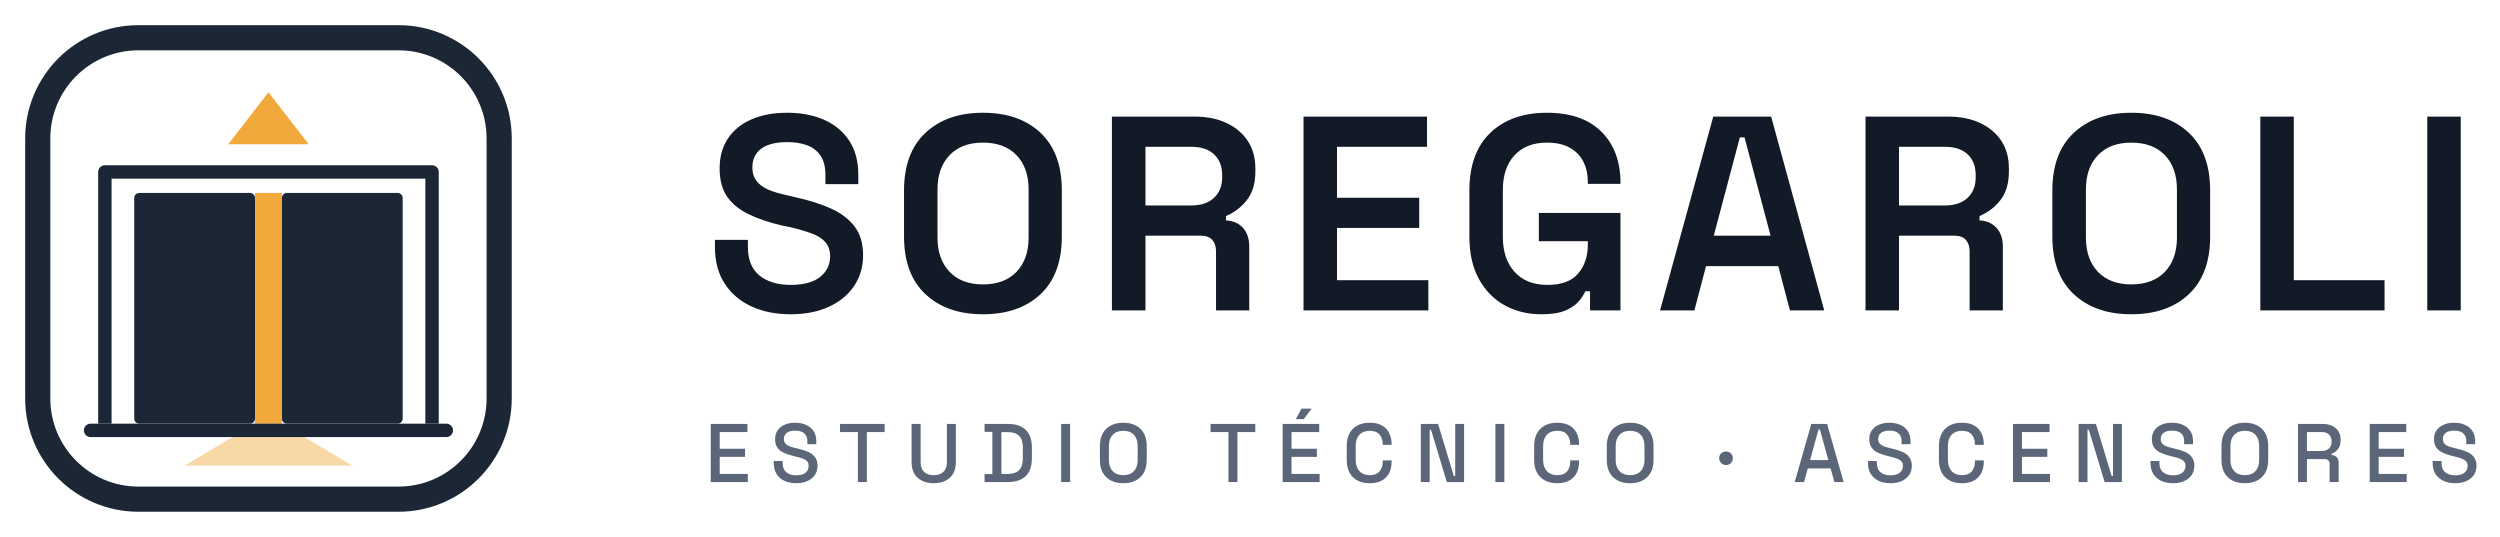
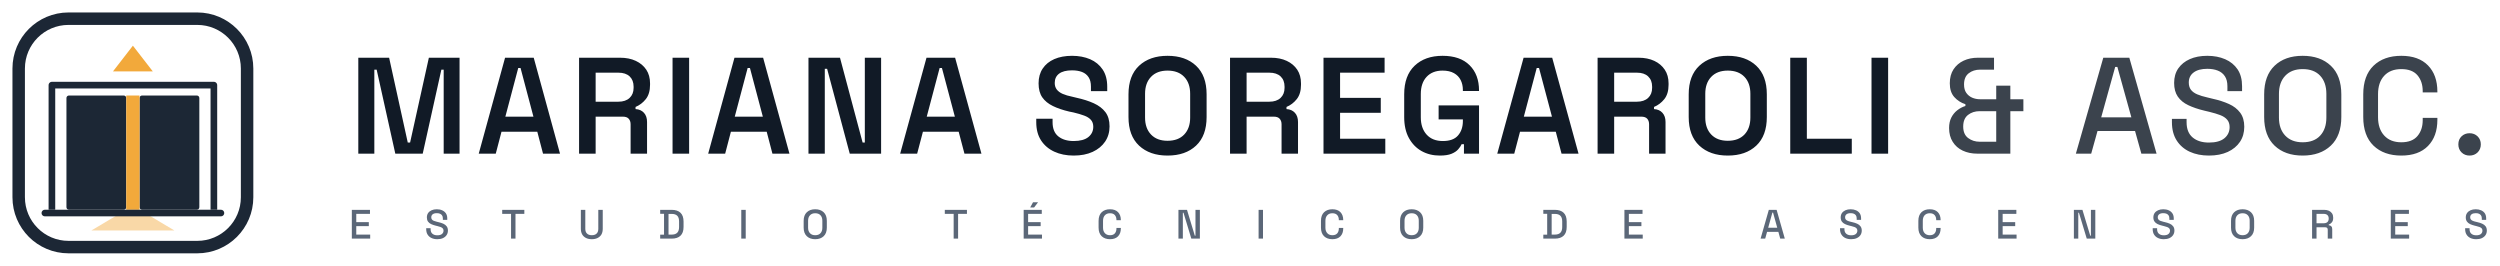
- <svg xmlns="http://www.w3.org/2000/svg" viewBox="0 0 298 64" width="894" height="192" role="img" aria-label="Estudio Técnico Soregaroli">
+ <svg xmlns="http://www.w3.org/2000/svg" viewBox="0 0 602 64" role="img" aria-label="Mariana Soregaroli &amp; Asoc.">
  <g>
    <rect x="4.5" y="4.5" width="55" height="55" rx="12" fill="none" stroke="#1C2735" stroke-width="3" />
    <path d="M32 11 L36.8 17.2 H27.2 Z" fill="#F2A93B" />
    <path d="M12.5 50.5 V20.5 H51.5 V50.5" fill="none" stroke="#1C2735" stroke-width="1.6" stroke-linejoin="round" />
    <rect x="16" y="23" width="14.4" height="27.5" rx="0.6" fill="#1C2735" />
    <rect x="33.6" y="23" width="14.4" height="27.5" rx="0.6" fill="#1C2735" />
    <rect x="30.4" y="23" width="3.2" height="27.5" fill="#F2A93B" />
    <path d="M30.4 50.5 H33.6 L42 55.5 H22 Z" fill="#F2A93B" opacity="0.45" />
    <rect x="10" y="50.5" width="44" height="1.6" rx="0.8" fill="#1C2735" />
  </g>
-   <path d="M94.23 37.46L94.23 37.46Q91.59 37.46 89.56 36.52Q87.53 35.58 86.38 33.8Q85.22 32.02 85.22 29.44L85.22 29.44L85.22 28.59L89.15 28.59L89.15 29.44Q89.15 31.72 90.53 32.84Q91.92 33.96 94.23 33.96L94.23 33.96Q96.57 33.96 97.76 33.01Q98.95 32.05 98.95 30.53L98.95 30.53Q98.95 29.51 98.39 28.87Q97.83 28.22 96.75 27.83Q95.68 27.43 94.16 27.07L94.16 27.07L93.17 26.87Q90.9 26.34 89.23 25.53Q87.56 24.72 86.67 23.44Q85.78 22.15 85.78 20.07L85.78 20.07Q85.78 17.99 86.77 16.51Q87.76 15.02 89.58 14.23Q91.39 13.44 93.83 13.44L93.83 13.44Q96.28 13.44 98.19 14.26Q100.1 15.09 101.21 16.74Q102.31 18.39 102.31 20.86L102.31 20.86L102.31 21.95L98.39 21.95L98.39 20.86Q98.39 19.44 97.83 18.59Q97.27 17.73 96.24 17.33Q95.22 16.94 93.83 16.94L93.83 16.94Q91.79 16.94 90.73 17.73Q89.68 18.52 89.68 19.97L89.68 19.97Q89.68 20.9 90.15 21.54Q90.63 22.18 91.57 22.6Q92.51 23.01 93.93 23.3L93.93 23.3L94.92 23.54Q97.3 24.06 99.08 24.87Q100.86 25.68 101.87 27Q102.88 28.32 102.88 30.43L102.88 30.43Q102.88 32.51 101.8 34.1Q100.73 35.68 98.8 36.57Q96.87 37.46 94.23 37.46M117.16 37.46L117.16 37.46Q112.88 37.46 110.32 35.07Q107.76 32.68 107.76 28.19L107.76 28.19L107.76 22.71Q107.76 18.22 110.32 15.83Q112.88 13.44 117.16 13.44L117.16 13.44Q121.49 13.44 124.03 15.83Q126.57 18.22 126.57 22.71L126.57 22.71L126.57 28.19Q126.57 32.68 124.03 35.07Q121.49 37.46 117.16 37.46M117.16 33.9L117.16 33.9Q119.74 33.9 121.17 32.4Q122.61 30.89 122.61 28.32L122.61 28.32L122.61 22.58Q122.61 20 121.17 18.5Q119.74 17 117.16 17L117.16 17Q114.62 17 113.19 18.5Q111.75 20 111.75 22.58L111.75 22.58L111.75 28.32Q111.75 30.89 113.19 32.4Q114.62 33.9 117.16 33.9M136.54 37L132.54 37L132.54 13.9L142.41 13.9Q144.59 13.9 146.2 14.66Q147.82 15.42 148.73 16.79Q149.64 18.16 149.64 20.07L149.64 20.07L149.64 20.43Q149.64 22.58 148.61 23.87Q147.59 25.15 146.14 25.75L146.14 25.75L146.14 26.27Q147.43 26.34 148.17 27.17Q148.91 27.99 148.91 29.38L148.91 29.38L148.91 37L144.95 37L144.95 29.94Q144.95 29.11 144.51 28.6Q144.06 28.09 143.07 28.09L143.07 28.09L136.54 28.09L136.54 37M136.54 17.5L136.54 24.49L142.01 24.49Q143.73 24.49 144.7 23.59Q145.68 22.68 145.68 21.16L145.68 21.16L145.68 20.86Q145.68 19.31 144.72 18.4Q143.76 17.5 142.01 17.5L142.01 17.5L136.54 17.5M170.26 37L155.38 37L155.38 13.9L170.1 13.9L170.1 17.5L159.37 17.5L159.37 23.57L169.17 23.57L169.17 27.17L159.37 27.17L159.37 33.4L170.26 33.4L170.26 37M183.73 37.46L183.73 37.46Q181.28 37.46 179.35 36.39Q177.42 35.32 176.28 33.25Q175.15 31.19 175.15 28.19L175.15 28.19L175.15 22.71Q175.15 18.22 177.65 15.83Q180.16 13.44 184.39 13.44L184.39 13.44Q188.61 13.44 190.89 15.7Q193.16 17.96 193.16 21.79L193.16 21.79L193.16 21.92L189.27 21.92L189.27 21.66Q189.27 20.34 188.74 19.28Q188.21 18.22 187.12 17.61Q186.04 17 184.39 17L184.39 17Q181.94 17 180.54 18.5Q179.14 20 179.14 22.64L179.14 22.64L179.14 28.25Q179.14 30.86 180.54 32.41Q181.94 33.96 184.45 33.96L184.45 33.96Q186.96 33.96 188.11 32.61Q189.27 31.26 189.27 29.15L189.27 29.15L189.27 28.75L183.43 28.75L183.43 25.38L193.16 25.38L193.16 37L189.53 37L189.53 34.72L188.97 34.72Q188.71 35.32 188.15 35.96Q187.59 36.6 186.55 37.03Q185.51 37.46 183.73 37.46M201.97 37L197.88 37L204.22 13.9L211.12 13.9L217.45 37L213.36 37L211.97 31.72L203.36 31.72L201.97 37M207.39 16.38L204.28 28.09L211.05 28.09L207.95 16.38L207.39 16.38M226.36 37L222.37 37L222.37 13.9L232.24 13.9Q234.41 13.9 236.03 14.66Q237.65 15.42 238.56 16.79Q239.46 18.16 239.46 20.07L239.46 20.07L239.46 20.43Q239.46 22.58 238.44 23.87Q237.42 25.15 235.96 25.75L235.96 25.75L235.96 26.27Q237.25 26.34 237.99 27.17Q238.74 27.99 238.74 29.38L238.74 29.38L238.74 37L234.78 37L234.78 29.94Q234.78 29.11 234.33 28.6Q233.89 28.09 232.9 28.09L232.9 28.09L226.36 28.09L226.36 37M226.36 17.5L226.36 24.49L231.84 24.49Q233.56 24.49 234.53 23.59Q235.5 22.68 235.5 21.16L235.5 21.16L235.5 20.86Q235.5 19.31 234.55 18.4Q233.59 17.5 231.84 17.5L231.84 17.5L226.36 17.5M254.05 37.46L254.05 37.46Q249.76 37.46 247.2 35.07Q244.64 32.68 244.64 28.19L244.64 28.19L244.64 22.71Q244.64 18.22 247.2 15.83Q249.76 13.44 254.05 13.44L254.05 13.44Q258.37 13.44 260.91 15.83Q263.45 18.22 263.45 22.71L263.45 22.71L263.45 28.19Q263.45 32.68 260.91 35.07Q258.37 37.46 254.05 37.46M254.05 33.9L254.05 33.9Q256.62 33.9 258.06 32.4Q259.49 30.89 259.49 28.32L259.49 28.32L259.49 22.58Q259.49 20 258.06 18.5Q256.62 17 254.05 17L254.05 17Q251.51 17 250.07 18.5Q248.64 20 248.64 22.58L248.64 22.58L248.64 28.32Q248.64 30.89 250.07 32.4Q251.51 33.9 254.05 33.9M284.24 37L269.43 37L269.43 13.9L273.42 13.9L273.42 33.4L284.24 33.4L284.24 37M293.32 37L289.33 37L289.33 13.9L293.32 13.9L293.32 37" fill="#111A26" />
-   <path d="M89.14 57.46L84.72 57.46L84.72 50.53L89.09 50.53L89.09 51.5L85.79 51.5L85.79 53.49L88.81 53.49L88.81 54.46L85.79 54.46L85.79 56.49L89.14 56.49L89.14 57.46M94.9 57.6L94.9 57.6Q94.12 57.6 93.51 57.32Q92.91 57.04 92.57 56.5Q92.23 55.97 92.23 55.19L92.23 55.19L92.23 54.95L93.29 54.95L93.29 55.19Q93.29 55.93 93.73 56.29Q94.17 56.66 94.9 56.66L94.9 56.66Q95.64 56.66 96.02 56.35Q96.39 56.03 96.39 55.54L96.39 55.54Q96.39 55.21 96.22 55Q96.04 54.8 95.71 54.67Q95.39 54.55 94.93 54.44L94.93 54.44L94.56 54.35Q93.9 54.19 93.41 53.96Q92.92 53.73 92.65 53.34Q92.39 52.96 92.39 52.35L92.39 52.35Q92.39 51.74 92.69 51.3Q92.99 50.87 93.52 50.63Q94.06 50.39 94.78 50.39L94.78 50.39Q95.5 50.39 96.07 50.64Q96.64 50.89 96.97 51.37Q97.3 51.86 97.3 52.59L97.3 52.59L97.3 52.95L96.24 52.95L96.24 52.59Q96.24 52.14 96.05 51.87Q95.87 51.59 95.54 51.46Q95.22 51.33 94.78 51.33L94.78 51.33Q94.15 51.33 93.8 51.59Q93.44 51.86 93.44 52.32L93.44 52.32Q93.44 52.64 93.6 52.84Q93.75 53.04 94.05 53.17Q94.35 53.3 94.79 53.4L94.79 53.4L95.16 53.49Q95.83 53.64 96.35 53.87Q96.86 54.1 97.16 54.5Q97.45 54.9 97.45 55.52L97.45 55.52Q97.45 56.14 97.14 56.61Q96.83 57.07 96.26 57.34Q95.68 57.6 94.9 57.6M103.33 57.46L102.26 57.46L102.26 51.5L100.13 51.5L100.13 50.53L105.45 50.53L105.45 51.5L103.33 51.5L103.33 57.46M111.3 57.6L111.3 57.6Q110.48 57.6 109.89 57.3Q109.3 57 108.98 56.45Q108.66 55.89 108.66 55.08L108.66 55.08L108.66 50.53L109.74 50.53L109.74 55.11Q109.74 55.85 110.15 56.24Q110.55 56.64 111.3 56.64L111.3 56.64Q112.06 56.64 112.46 56.24Q112.87 55.85 112.87 55.11L112.87 55.11L112.87 50.53L113.94 50.53L113.94 55.08Q113.94 55.89 113.62 56.45Q113.3 57 112.71 57.3Q112.12 57.6 111.3 57.6M120.14 57.46L117.36 57.46L117.36 56.51L118.29 56.51L118.29 51.48L117.36 51.48L117.36 50.53L120.14 50.53Q121.52 50.53 122.26 51.23Q123 51.94 123 53.35L123 53.35L123 54.65Q123 56.06 122.26 56.76Q121.52 57.46 120.14 57.46L120.14 57.46M119.37 51.51L119.37 56.49L120.15 56.49Q121.05 56.49 121.48 56.03Q121.92 55.58 121.92 54.68L121.92 54.68L121.92 53.31Q121.92 52.4 121.48 51.96Q121.05 51.51 120.15 51.51L120.15 51.51L119.37 51.51M127.56 57.46L126.49 57.46L126.49 50.53L127.56 50.53L127.56 57.46M133.9 57.6L133.9 57.6Q132.62 57.6 131.87 56.88Q131.11 56.16 131.11 54.81L131.11 54.81L131.11 53.18Q131.11 51.83 131.87 51.11Q132.62 50.39 133.9 50.39L133.9 50.39Q135.17 50.39 135.93 51.11Q136.69 51.83 136.69 53.18L136.69 53.18L136.69 54.81Q136.69 56.16 135.93 56.88Q135.17 57.6 133.9 57.6M133.9 56.64L133.9 56.64Q134.72 56.64 135.16 56.16Q135.61 55.68 135.61 54.85L135.61 54.85L135.61 53.14Q135.61 52.31 135.16 51.83Q134.72 51.35 133.9 51.35L133.9 51.35Q133.09 51.35 132.64 51.83Q132.18 52.31 132.18 53.14L132.18 53.14L132.18 54.85Q132.18 55.68 132.64 56.16Q133.09 56.64 133.9 56.64M147.5 57.46L146.43 57.46L146.43 51.5L144.3 51.5L144.3 50.53L149.63 50.53L149.63 51.5L147.5 51.5L147.5 57.46M157.3 57.46L152.89 57.46L152.89 50.53L157.25 50.53L157.25 51.5L153.95 51.5L153.95 53.49L156.97 53.49L156.97 54.46L153.95 54.46L153.95 56.49L157.3 56.49L157.3 57.46M155.4 49.96L154.46 49.96L155.14 48.71L156.35 48.71L155.4 49.96M163.28 57.6L163.28 57.6Q162.01 57.6 161.27 56.88Q160.53 56.16 160.53 54.81L160.53 54.81L160.53 53.18Q160.53 51.83 161.27 51.11Q162.01 50.39 163.28 50.39L163.28 50.39Q164.53 50.39 165.21 51.08Q165.88 51.78 165.88 52.98L165.88 52.98L165.88 53.03L164.82 53.03L164.82 52.95Q164.82 52.24 164.44 51.8Q164.06 51.35 163.28 51.35L163.28 51.35Q162.49 51.35 162.04 51.83Q161.6 52.31 161.6 53.16L161.6 53.16L161.6 54.83Q161.6 55.67 162.04 56.15Q162.49 56.64 163.28 56.64L163.28 56.64Q164.06 56.64 164.44 56.19Q164.82 55.74 164.82 55.04L164.82 55.04L164.82 54.88L165.88 54.88L165.88 55.01Q165.88 56.21 165.21 56.91Q164.53 57.6 163.28 57.6M170.42 57.46L169.36 57.46L169.36 50.53L171.42 50.53L173.3 56.75L173.46 56.75L173.46 50.53L174.52 50.53L174.52 57.46L172.46 57.46L170.58 51.23L170.42 51.23L170.42 57.46M179.32 57.46L178.25 57.46L178.25 50.53L179.32 50.53L179.32 57.46M185.63 57.6L185.63 57.6Q184.36 57.6 183.62 56.88Q182.87 56.16 182.87 54.81L182.87 54.81L182.87 53.18Q182.87 51.83 183.62 51.11Q184.36 50.39 185.63 50.39L185.63 50.39Q186.87 50.39 187.55 51.08Q188.23 51.78 188.23 52.98L188.23 52.98L188.23 53.03L187.17 53.03L187.17 52.95Q187.17 52.24 186.79 51.8Q186.41 51.35 185.63 51.35L185.63 51.35Q184.83 51.35 184.39 51.83Q183.94 52.31 183.94 53.16L183.94 53.16L183.94 54.83Q183.94 55.67 184.39 56.15Q184.83 56.64 185.63 56.64L185.63 56.64Q186.41 56.64 186.79 56.19Q187.17 55.74 187.17 55.04L187.17 55.04L187.17 54.88L188.23 54.88L188.23 55.01Q188.23 56.21 187.55 56.91Q186.87 57.6 185.63 57.6M194.31 57.6L194.31 57.6Q193.03 57.6 192.28 56.88Q191.53 56.16 191.53 54.81L191.53 54.81L191.53 53.18Q191.53 51.83 192.28 51.11Q193.03 50.39 194.31 50.39L194.31 50.39Q195.58 50.39 196.34 51.11Q197.1 51.83 197.1 53.18L197.1 53.18L197.1 54.81Q197.1 56.16 196.34 56.88Q195.58 57.6 194.31 57.6M194.31 56.64L194.31 56.64Q195.13 56.64 195.57 56.16Q196.02 55.68 196.02 54.85L196.02 54.85L196.02 53.14Q196.02 52.31 195.57 51.83Q195.13 51.35 194.31 51.35L194.31 51.35Q193.51 51.35 193.05 51.83Q192.59 52.31 192.59 53.14L192.59 53.14L192.59 54.85Q192.59 55.68 193.05 56.16Q193.51 56.64 194.31 56.64M205.74 55.43L205.74 55.43Q205.4 55.43 205.16 55.2Q204.93 54.98 204.93 54.62L204.93 54.62Q204.93 54.26 205.16 54.04Q205.4 53.82 205.74 53.82L205.74 53.82Q206.09 53.82 206.32 54.04Q206.55 54.27 206.55 54.62L206.55 54.62Q206.55 54.98 206.32 55.2Q206.09 55.43 205.74 55.43M215.04 57.46L213.93 57.46L215.91 50.53L217.79 50.53L219.76 57.46L218.66 57.46L218.21 55.83L215.49 55.83L215.04 57.46M216.77 51.19L215.76 54.84L217.94 54.84L216.93 51.19L216.77 51.19M225.33 57.6L225.33 57.6Q224.55 57.6 223.95 57.32Q223.34 57.04 223 56.5Q222.66 55.97 222.66 55.19L222.66 55.19L222.66 54.95L223.72 54.95L223.72 55.19Q223.72 55.93 224.16 56.29Q224.6 56.66 225.33 56.66L225.33 56.66Q226.08 56.66 226.45 56.35Q226.83 56.03 226.83 55.54L226.83 55.54Q226.83 55.21 226.65 55Q226.47 54.8 226.15 54.67Q225.82 54.55 225.36 54.44L225.36 54.44L225 54.35Q224.33 54.19 223.84 53.96Q223.35 53.73 223.09 53.34Q222.82 52.96 222.82 52.35L222.82 52.35Q222.82 51.74 223.12 51.3Q223.42 50.87 223.96 50.63Q224.49 50.39 225.22 50.39L225.22 50.39Q225.94 50.39 226.51 50.64Q227.08 50.89 227.4 51.37Q227.73 51.86 227.73 52.59L227.73 52.59L227.73 52.95L226.67 52.95L226.67 52.59Q226.67 52.14 226.49 51.87Q226.3 51.59 225.98 51.46Q225.65 51.33 225.22 51.33L225.22 51.33Q224.58 51.33 224.23 51.59Q223.88 51.86 223.88 52.32L223.88 52.32Q223.88 52.64 224.03 52.84Q224.19 53.04 224.48 53.17Q224.78 53.3 225.23 53.4L225.23 53.4L225.59 53.49Q226.27 53.64 226.78 53.87Q227.29 54.1 227.59 54.5Q227.89 54.9 227.89 55.52L227.89 55.52Q227.89 56.14 227.58 56.61Q227.27 57.07 226.69 57.34Q226.12 57.6 225.33 57.6M233.87 57.6L233.87 57.6Q232.6 57.6 231.86 56.88Q231.12 56.16 231.12 54.81L231.12 54.81L231.12 53.18Q231.12 51.83 231.86 51.11Q232.6 50.39 233.87 50.39L233.87 50.39Q235.12 50.39 235.79 51.08Q236.47 51.78 236.47 52.98L236.47 52.98L236.47 53.03L235.41 53.03L235.41 52.95Q235.41 52.24 235.03 51.8Q234.65 51.35 233.87 51.35L233.87 51.35Q233.08 51.35 232.63 51.83Q232.19 52.31 232.19 53.16L232.19 53.16L232.19 54.83Q232.19 55.67 232.63 56.15Q233.08 56.64 233.87 56.64L233.87 56.64Q234.65 56.64 235.03 56.19Q235.41 55.74 235.41 55.04L235.41 55.04L235.41 54.88L236.47 54.88L236.47 55.01Q236.47 56.21 235.79 56.91Q235.12 57.6 233.87 57.6M244.36 57.46L239.95 57.46L239.95 50.53L244.31 50.53L244.31 51.5L241.02 51.5L241.02 53.49L244.04 53.49L244.04 54.46L241.02 54.46L241.02 56.49L244.36 56.49L244.36 57.46M248.83 57.46L247.77 57.46L247.77 50.53L249.83 50.53L251.71 56.75L251.87 56.75L251.87 50.53L252.93 50.53L252.93 57.46L250.87 57.46L248.99 51.23L248.83 51.23L248.83 57.46M259.02 57.6L259.02 57.6Q258.23 57.6 257.63 57.32Q257.03 57.04 256.68 56.5Q256.34 55.97 256.34 55.19L256.34 55.19L256.34 54.95L257.4 54.95L257.4 55.19Q257.4 55.93 257.84 56.29Q258.28 56.66 259.02 56.66L259.02 56.66Q259.76 56.66 260.13 56.35Q260.51 56.03 260.51 55.54L260.51 55.54Q260.51 55.21 260.33 55Q260.15 54.8 259.83 54.67Q259.5 54.55 259.04 54.44L259.04 54.44L258.68 54.35Q258.02 54.19 257.53 53.96Q257.04 53.73 256.77 53.34Q256.5 52.96 256.5 52.35L256.5 52.35Q256.5 51.74 256.8 51.3Q257.1 50.87 257.64 50.63Q258.17 50.39 258.9 50.39L258.9 50.39Q259.62 50.39 260.19 50.64Q260.76 50.89 261.08 51.37Q261.41 51.86 261.41 52.59L261.41 52.59L261.41 52.95L260.35 52.95L260.35 52.59Q260.35 52.14 260.17 51.87Q259.99 51.59 259.66 51.46Q259.33 51.33 258.9 51.33L258.9 51.33Q258.26 51.33 257.91 51.59Q257.56 51.86 257.56 52.32L257.56 52.32Q257.56 52.64 257.71 52.84Q257.87 53.04 258.16 53.17Q258.46 53.3 258.91 53.4L258.91 53.4L259.27 53.49Q259.95 53.64 260.46 53.87Q260.98 54.1 261.27 54.5Q261.57 54.9 261.57 55.52L261.57 55.52Q261.57 56.14 261.26 56.61Q260.95 57.07 260.37 57.34Q259.8 57.6 259.02 57.6M267.58 57.6L267.58 57.6Q266.3 57.6 265.55 56.88Q264.8 56.16 264.8 54.81L264.8 54.81L264.8 53.18Q264.8 51.83 265.55 51.11Q266.3 50.39 267.58 50.39L267.58 50.39Q268.86 50.39 269.61 51.11Q270.37 51.83 270.37 53.18L270.37 53.18L270.37 54.81Q270.37 56.16 269.61 56.88Q268.86 57.6 267.58 57.6M267.58 56.64L267.58 56.64Q268.4 56.64 268.85 56.16Q269.29 55.68 269.29 54.85L269.29 54.85L269.29 53.14Q269.29 52.31 268.85 51.83Q268.4 51.35 267.58 51.35L267.58 51.35Q266.78 51.35 266.32 51.83Q265.87 52.31 265.87 53.14L265.87 53.14L265.87 54.85Q265.87 55.68 266.32 56.16Q266.78 56.64 267.58 56.64M274.99 57.46L273.92 57.46L273.92 50.53L276.84 50.53Q277.48 50.53 277.97 50.75Q278.46 50.98 278.73 51.39Q279 51.81 279 52.38L279 52.38L279 52.49Q279 53.14 278.69 53.53Q278.38 53.93 277.93 54.08L277.93 54.08L277.93 54.24Q278.31 54.26 278.54 54.49Q278.77 54.73 278.77 55.16L278.77 55.16L278.77 57.46L277.69 57.46L277.69 55.31Q277.69 55.04 277.55 54.89Q277.41 54.73 277.1 54.73L277.1 54.73L274.99 54.73L274.99 57.46M274.99 51.5L274.99 53.76L276.72 53.76Q277.29 53.76 277.61 53.47Q277.92 53.17 277.92 52.67L277.92 52.67L277.92 52.59Q277.92 52.08 277.61 51.79Q277.3 51.5 276.72 51.5L276.72 51.5L274.99 51.5M286.88 57.46L282.47 57.46L282.47 50.53L286.83 50.53L286.83 51.5L283.54 51.5L283.54 53.49L286.56 53.49L286.56 54.46L283.54 54.46L283.54 56.49L286.88 56.49L286.88 57.46M292.65 57.6L292.65 57.6Q291.86 57.6 291.26 57.32Q290.66 57.04 290.31 56.5Q289.97 55.97 289.97 55.19L289.97 55.19L289.97 54.95L291.03 54.95L291.03 55.19Q291.03 55.93 291.47 56.29Q291.91 56.66 292.65 56.66L292.65 56.66Q293.39 56.66 293.76 56.35Q294.14 56.03 294.14 55.54L294.14 55.54Q294.14 55.21 293.96 55Q293.78 54.8 293.46 54.67Q293.13 54.55 292.68 54.44L292.68 54.44L292.31 54.35Q291.65 54.19 291.16 53.96Q290.67 53.73 290.4 53.34Q290.13 52.96 290.13 52.35L290.13 52.35Q290.13 51.74 290.43 51.3Q290.74 50.87 291.27 50.63Q291.8 50.39 292.53 50.39L292.53 50.39Q293.25 50.39 293.82 50.64Q294.39 50.89 294.71 51.37Q295.04 51.86 295.04 52.59L295.04 52.59L295.04 52.95L293.98 52.95L293.98 52.59Q293.98 52.14 293.8 51.87Q293.62 51.59 293.29 51.46Q292.96 51.33 292.53 51.33L292.53 51.33Q291.89 51.33 291.54 51.59Q291.19 51.86 291.19 52.32L291.19 52.32Q291.19 52.64 291.34 52.84Q291.5 53.04 291.79 53.17Q292.09 53.3 292.54 53.4L292.54 53.4L292.9 53.49Q293.58 53.64 294.09 53.87Q294.61 54.1 294.9 54.5Q295.2 54.9 295.2 55.52L295.2 55.52Q295.2 56.14 294.89 56.61Q294.58 57.07 294 57.34Q293.43 57.6 292.65 57.6" fill="#5B6778" />
+   <path d="M90.14 37L86.28 37L86.28 13.9L93.7 13.9L98.19 34.33L98.75 34.33L103.27 13.9L110.66 13.9L110.66 37L106.84 37L106.84 16.77L106.28 16.77L101.79 37L95.19 37L90.7 16.77L90.14 16.77L90.14 37M119.38 37L115.28 37L121.62 13.9L128.52 13.9L134.85 37L130.76 37L129.38 31.72L120.76 31.72L119.38 37M124.79 16.38L121.69 28.09L128.45 28.09L125.35 16.38L124.79 16.38M143.43 37L139.44 37L139.44 13.9L149.31 13.9Q151.49 13.9 153.1 14.66Q154.72 15.42 155.63 16.79Q156.53 18.16 156.53 20.07L156.53 20.07L156.53 20.43Q156.53 22.58 155.51 23.87Q154.49 25.15 153.04 25.75L153.04 25.75L153.04 26.27Q154.32 26.34 155.07 27.17Q155.81 27.99 155.81 29.38L155.81 29.38L155.81 37L151.85 37L151.85 29.94Q151.85 29.11 151.4 28.6Q150.96 28.09 149.97 28.09L149.97 28.09L143.43 28.09L143.43 37M143.43 17.5L143.43 24.49L148.91 24.49Q150.63 24.49 151.6 23.59Q152.57 22.68 152.57 21.16L152.57 21.16L152.57 20.86Q152.57 19.31 151.62 18.4Q150.66 17.5 148.91 17.5L148.91 17.5L143.43 17.5M165.94 37L161.95 37L161.95 13.9L165.94 13.9L165.94 37M174.62 37L170.53 37L176.86 13.9L183.76 13.9L190.1 37L186 37L184.62 31.72L176 31.72L174.62 37M180.03 16.38L176.93 28.09L183.69 28.09L180.59 16.38L180.03 16.38M198.61 37L194.68 37L194.68 13.9L202.27 13.9L207.72 34.33L208.25 34.33L208.25 13.9L212.17 13.9L212.17 37L204.62 37L199.17 16.57L198.61 16.57L198.61 37M220.85 37L216.76 37L223.1 13.9L229.99 13.9L236.33 37L232.24 37L230.85 31.72L222.24 31.72L220.85 37M226.26 16.38L223.16 28.09L229.93 28.09L226.82 16.38L226.26 16.38M258.54 37.46L258.54 37.46Q255.9 37.46 253.87 36.52Q251.84 35.58 250.68 33.8Q249.53 32.02 249.53 29.44L249.53 29.44L249.53 28.59L253.46 28.59L253.46 29.44Q253.46 31.72 254.84 32.84Q256.23 33.96 258.54 33.96L258.54 33.96Q260.88 33.96 262.07 33.01Q263.26 32.05 263.26 30.53L263.26 30.53Q263.26 29.51 262.7 28.87Q262.13 28.22 261.06 27.83Q259.99 27.43 258.47 27.07L258.47 27.07L257.48 26.87Q255.2 26.34 253.54 25.53Q251.87 24.72 250.98 23.44Q250.09 22.15 250.09 20.07L250.09 20.07Q250.09 17.99 251.08 16.51Q252.07 15.02 253.88 14.23Q255.7 13.44 258.14 13.44L258.14 13.44Q260.58 13.44 262.5 14.26Q264.41 15.09 265.52 16.74Q266.62 18.39 266.62 20.86L266.62 20.86L266.62 21.95L262.7 21.95L262.7 20.86Q262.7 19.44 262.13 18.59Q261.57 17.73 260.55 17.33Q259.53 16.94 258.14 16.94L258.14 16.94Q256.1 16.94 255.04 17.73Q253.98 18.52 253.98 19.97L253.98 19.97Q253.98 20.9 254.46 21.54Q254.94 22.18 255.88 22.6Q256.82 23.01 258.24 23.3L258.24 23.3L259.23 23.54Q261.61 24.06 263.39 24.87Q265.17 25.68 266.18 27Q267.18 28.32 267.18 30.43L267.18 30.43Q267.18 32.51 266.11 34.1Q265.04 35.68 263.11 36.57Q261.18 37.46 258.54 37.46M281.14 37.46L281.14 37.46Q276.85 37.46 274.29 35.07Q271.74 32.68 271.74 28.19L271.74 28.19L271.74 22.71Q271.74 18.22 274.29 15.83Q276.85 13.44 281.14 13.44L281.14 13.44Q285.47 13.44 288.01 15.83Q290.55 18.22 290.55 22.71L290.55 22.71L290.55 28.19Q290.55 32.68 288.01 35.07Q285.47 37.46 281.14 37.46M281.14 33.9L281.14 33.9Q283.72 33.9 285.15 32.4Q286.59 30.89 286.59 28.32L286.59 28.32L286.59 22.58Q286.59 20 285.15 18.5Q283.72 17 281.14 17L281.14 17Q278.6 17 277.17 18.5Q275.73 20 275.73 22.58L275.73 22.58L275.73 28.32Q275.73 30.89 277.17 32.4Q278.6 33.9 281.14 33.9M300.18 37L296.19 37L296.19 13.9L306.06 13.9Q308.24 13.9 309.85 14.66Q311.47 15.42 312.38 16.79Q313.28 18.16 313.28 20.07L313.28 20.07L313.28 20.43Q313.28 22.58 312.26 23.87Q311.24 25.15 309.79 25.75L309.79 25.75L309.79 26.27Q311.07 26.34 311.82 27.17Q312.56 27.99 312.56 29.38L312.56 29.38L312.56 37L308.6 37L308.6 29.94Q308.6 29.11 308.15 28.6Q307.71 28.09 306.72 28.09L306.72 28.09L300.18 28.09L300.18 37M300.18 17.5L300.18 24.49L305.66 24.49Q307.38 24.49 308.35 23.59Q309.32 22.68 309.32 21.16L309.32 21.16L309.32 20.86Q309.32 19.31 308.37 18.4Q307.41 17.5 305.66 17.5L305.66 17.5L300.18 17.5M333.58 37L318.7 37L318.7 13.9L333.41 13.9L333.41 17.5L322.69 17.5L322.69 23.57L332.49 23.57L332.49 27.17L322.69 27.17L322.69 33.4L333.58 33.4L333.58 37M346.71 37.46L346.71 37.46Q344.27 37.46 342.34 36.39Q340.41 35.32 339.27 33.25Q338.13 31.19 338.13 28.19L338.13 28.19L338.13 22.71Q338.13 18.22 340.64 15.83Q343.15 13.44 347.37 13.44L347.37 13.44Q351.6 13.44 353.87 15.7Q356.15 17.96 356.15 21.79L356.15 21.79L356.15 21.92L352.26 21.92L352.26 21.66Q352.26 20.34 351.73 19.28Q351.2 18.22 350.11 17.61Q349.02 17 347.37 17L347.37 17Q344.93 17 343.53 18.5Q342.13 20 342.13 22.64L342.13 22.64L342.13 28.25Q342.13 30.86 343.53 32.41Q344.93 33.96 347.44 33.96L347.44 33.96Q349.95 33.96 351.1 32.61Q352.26 31.26 352.26 29.15L352.26 29.15L352.26 28.75L346.42 28.75L346.42 25.38L356.15 25.38L356.15 37L352.52 37L352.52 34.72L351.96 34.72Q351.7 35.32 351.13 35.96Q350.57 36.6 349.53 37.03Q348.49 37.46 346.71 37.46M364.63 37L360.54 37L366.88 13.9L373.77 13.9L380.11 37L376.02 37L374.63 31.72L366.02 31.72L364.63 37M370.04 16.38L366.94 28.09L373.71 28.09L370.6 16.38L370.04 16.38M388.69 37L384.7 37L384.7 13.9L394.56 13.9Q396.74 13.9 398.36 14.66Q399.97 15.42 400.88 16.79Q401.79 18.16 401.79 20.07L401.79 20.07L401.79 20.43Q401.79 22.58 400.77 23.87Q399.74 25.15 398.29 25.75L398.29 25.75L398.29 26.27Q399.58 26.34 400.32 27.17Q401.06 27.99 401.06 29.38L401.06 29.38L401.06 37L397.1 37L397.1 29.94Q397.1 29.11 396.66 28.6Q396.21 28.09 395.22 28.09L395.22 28.09L388.69 28.09L388.69 37M388.69 17.5L388.69 24.49L394.17 24.49Q395.88 24.49 396.86 23.59Q397.83 22.68 397.83 21.16L397.83 21.16L397.83 20.86Q397.83 19.31 396.87 18.4Q395.92 17.5 394.17 17.5L394.17 17.5L388.69 17.5M416.05 37.46L416.05 37.46Q411.76 37.46 409.2 35.07Q406.64 32.68 406.64 28.19L406.64 28.19L406.64 22.71Q406.64 18.22 409.2 15.83Q411.76 13.44 416.05 13.44L416.05 13.44Q420.37 13.44 422.91 15.83Q425.45 18.22 425.45 22.71L425.45 22.71L425.45 28.19Q425.45 32.68 422.91 35.07Q420.37 37.46 416.05 37.46M416.05 33.9L416.05 33.9Q418.62 33.9 420.06 32.4Q421.49 30.89 421.49 28.32L421.49 28.32L421.49 22.58Q421.49 20 420.06 18.5Q418.62 17 416.05 17L416.05 17Q413.5 17 412.07 18.5Q410.63 20 410.63 22.58L410.63 22.58L410.63 28.32Q410.63 30.89 412.07 32.4Q413.5 33.9 416.05 33.9M445.91 37L431.09 37L431.09 13.9L435.09 13.9L435.09 33.4L445.91 33.4L445.91 37M454.66 37L450.66 37L450.66 13.9L454.66 13.9L454.66 37" fill="#111A26" />
+   <path d="M484.09 37L476.14 37Q474.16 37 472.62 36.27Q471.09 35.55 470.22 34.16Q469.34 32.78 469.34 30.83L469.34 30.83Q469.34 29.38 469.87 28.32Q470.4 27.27 471.3 26.56Q472.21 25.85 473.27 25.52L473.27 25.52L473.27 25.09Q471.68 24.59 470.59 23.37Q469.51 22.15 469.51 20.07L469.51 20.07Q469.51 18.06 470.41 16.69Q471.32 15.32 472.84 14.61Q474.36 13.9 476.27 13.9L476.27 13.9L480.16 13.9L480.16 16.77L476.83 16.77Q475.18 16.77 474.06 17.65Q472.94 18.52 472.94 20.34L472.94 20.34Q472.94 21.59 473.48 22.36Q474.03 23.14 474.9 23.52Q475.78 23.9 476.83 23.9L476.83 23.9L480.69 23.9L480.69 20.63L484.09 20.63L484.09 23.9L487.23 23.9L487.23 26.77L484.09 26.77L484.09 37M476.7 34.13L476.7 34.13L480.69 34.13L480.69 26.77L476.7 26.77Q475.05 26.77 473.89 27.68Q472.74 28.59 472.74 30.47L472.74 30.47Q472.74 32.35 473.93 33.24Q475.12 34.13 476.7 34.13M503.56 37L499.87 37L506.47 13.9L512.74 13.9L519.3 37L515.64 37L514.12 31.55L505.08 31.55L503.56 37M509.34 16.11L505.97 28.25L513.23 28.25L509.86 16.11L509.34 16.11M531.91 37.46L531.91 37.46Q529.3 37.46 527.29 36.54Q525.28 35.61 524.14 33.82Q523 32.02 523 29.44L523 29.44L523 28.62L526.53 28.62L526.53 29.44Q526.53 31.88 528 33.11Q529.47 34.33 531.91 34.33L531.91 34.33Q534.38 34.33 535.64 33.29Q536.89 32.25 536.89 30.6L536.89 30.6Q536.89 29.51 536.3 28.82Q535.7 28.12 534.61 27.71Q533.53 27.3 532.01 26.93L532.01 26.93L530.79 26.64Q528.58 26.11 526.94 25.33Q525.31 24.56 524.42 23.27Q523.53 21.98 523.53 19.97L523.53 19.97Q523.53 17.93 524.53 16.47Q525.54 15.02 527.32 14.23Q529.1 13.44 531.51 13.44L531.51 13.44Q533.92 13.44 535.82 14.26Q537.72 15.09 538.81 16.7Q539.89 18.32 539.89 20.76L539.89 20.76L539.89 21.95L536.36 21.95L536.36 20.76Q536.36 19.28 535.75 18.36Q535.14 17.43 534.05 17Q532.96 16.57 531.51 16.57L531.51 16.57Q529.4 16.57 528.23 17.45Q527.06 18.32 527.06 19.87L527.06 19.87Q527.06 20.93 527.57 21.61Q528.08 22.28 529.07 22.71Q530.06 23.14 531.55 23.47L531.55 23.47L532.77 23.77Q535.01 24.26 536.73 25.04Q538.44 25.81 539.43 27.13Q540.42 28.45 540.42 30.53L540.42 30.53Q540.42 32.61 539.38 34.16Q538.34 35.71 536.43 36.59Q534.52 37.46 531.91 37.46M554.48 37.46L554.48 37.46Q550.22 37.46 547.72 35.07Q545.21 32.68 545.21 28.16L545.21 28.16L545.21 22.74Q545.21 18.22 547.72 15.83Q550.22 13.44 554.48 13.44L554.48 13.44Q558.74 13.44 561.26 15.83Q563.79 18.22 563.79 22.74L563.79 22.74L563.79 28.16Q563.79 32.68 561.26 35.07Q558.74 37.46 554.48 37.46M554.48 34.26L554.48 34.26Q557.22 34.26 558.7 32.66Q560.19 31.06 560.19 28.29L560.19 28.29L560.19 22.61Q560.19 19.84 558.7 18.24Q557.22 16.64 554.48 16.64L554.48 16.64Q551.81 16.64 550.29 18.24Q548.77 19.84 548.77 22.61L548.77 22.61L548.77 28.29Q548.77 31.06 550.29 32.66Q551.81 34.26 554.48 34.26M578.24 37.46L578.24 37.46Q574.02 37.46 571.54 35.07Q569.07 32.68 569.07 28.16L569.07 28.16L569.07 22.74Q569.07 18.22 571.54 15.83Q574.02 13.44 578.24 13.44L578.24 13.44Q582.4 13.44 584.66 15.75Q586.92 18.06 586.92 22.05L586.92 22.05L586.92 22.25L583.39 22.25L583.39 21.95Q583.39 19.61 582.12 18.12Q580.85 16.64 578.24 16.64L578.24 16.64Q575.6 16.64 574.12 18.24Q572.63 19.84 572.63 22.68L572.63 22.68L572.63 28.22Q572.63 31.03 574.12 32.64Q575.6 34.26 578.24 34.26L578.24 34.26Q580.85 34.26 582.12 32.76Q583.39 31.26 583.39 28.95L583.39 28.95L583.39 28.39L586.92 28.39L586.92 28.85Q586.92 32.84 584.66 35.15Q582.4 37.46 578.24 37.46M594.67 37.46L594.67 37.46Q593.52 37.46 592.74 36.7Q591.97 35.94 591.97 34.76L591.97 34.76Q591.97 33.57 592.74 32.83Q593.52 32.08 594.67 32.08L594.67 32.08Q595.83 32.08 596.61 32.84Q597.38 33.6 597.38 34.76L597.38 34.76Q597.38 35.94 596.61 36.7Q595.83 37.46 594.67 37.46" fill="#111A26" fill-opacity="0.82" />
+   <path d="M89.14 57.46L84.72 57.46L84.72 50.53L89.09 50.53L89.09 51.5L85.79 51.5L85.79 53.49L88.81 53.49L88.81 54.46L85.79 54.46L85.79 56.49L89.14 56.49L89.14 57.46M105.3 57.6L105.3 57.6Q104.52 57.6 103.92 57.32Q103.31 57.04 102.97 56.5Q102.63 55.97 102.63 55.19L102.63 55.19L102.63 54.95L103.69 54.95L103.69 55.19Q103.69 55.93 104.13 56.29Q104.57 56.66 105.3 56.66L105.3 56.66Q106.04 56.66 106.42 56.35Q106.8 56.03 106.8 55.54L106.8 55.54Q106.8 55.21 106.62 55Q106.44 54.8 106.11 54.67Q105.79 54.55 105.33 54.44L105.33 54.44L104.96 54.35Q104.3 54.19 103.81 53.96Q103.32 53.73 103.05 53.34Q102.79 52.96 102.79 52.35L102.79 52.35Q102.79 51.74 103.09 51.3Q103.39 50.87 103.93 50.63Q104.46 50.39 105.18 50.39L105.18 50.39Q105.91 50.39 106.47 50.64Q107.04 50.89 107.37 51.37Q107.7 51.86 107.7 52.59L107.7 52.59L107.7 52.95L106.64 52.95L106.64 52.59Q106.64 52.14 106.45 51.87Q106.27 51.59 105.94 51.46Q105.62 51.33 105.18 51.33L105.18 51.33Q104.55 51.33 104.2 51.59Q103.85 51.86 103.85 52.32L103.85 52.32Q103.85 52.64 104 52.84Q104.15 53.04 104.45 53.17Q104.75 53.3 105.19 53.4L105.19 53.4L105.56 53.49Q106.23 53.64 106.75 53.87Q107.26 54.1 107.56 54.5Q107.86 54.9 107.86 55.52L107.86 55.52Q107.86 56.14 107.54 56.61Q107.23 57.07 106.66 57.34Q106.08 57.6 105.3 57.6M124.13 57.46L123.06 57.46L123.06 51.5L120.93 51.5L120.93 50.53L126.26 50.53L126.26 51.5L124.13 51.5L124.13 57.46M142.51 57.6L142.51 57.6Q141.69 57.6 141.1 57.3Q140.51 57 140.19 56.45Q139.87 55.89 139.87 55.08L139.87 55.08L139.87 50.53L140.94 50.53L140.94 55.11Q140.94 55.85 141.35 56.24Q141.76 56.64 142.51 56.64L142.51 56.64Q143.26 56.64 143.67 56.24Q144.07 55.85 144.07 55.11L144.07 55.11L144.07 50.53L145.14 50.53L145.14 55.08Q145.14 55.89 144.83 56.45Q144.51 57 143.91 57.3Q143.32 57.6 142.51 57.6M161.74 57.46L158.97 57.46L158.97 56.51L159.9 56.51L159.9 51.48L158.97 51.48L158.97 50.53L161.74 50.53Q163.13 50.53 163.86 51.23Q164.6 51.94 164.6 53.35L164.6 53.35L164.6 54.65Q164.6 56.06 163.86 56.76Q163.13 57.46 161.74 57.46L161.74 57.46M160.98 51.51L160.98 56.49L161.75 56.49Q162.65 56.49 163.09 56.03Q163.52 55.58 163.52 54.68L163.52 54.68L163.52 53.31Q163.52 52.4 163.09 51.96Q162.65 51.51 161.75 51.51L161.75 51.51L160.98 51.51M179.57 57.46L178.5 57.46L178.5 50.53L179.57 50.53L179.57 57.46M196.3 57.6L196.3 57.6Q195.03 57.6 194.28 56.88Q193.52 56.16 193.52 54.81L193.52 54.81L193.52 53.18Q193.52 51.83 194.28 51.11Q195.03 50.39 196.3 50.39L196.3 50.39Q197.58 50.39 198.34 51.11Q199.1 51.83 199.1 53.18L199.1 53.18L199.1 54.81Q199.1 56.16 198.34 56.88Q197.58 57.6 196.3 57.6M196.3 56.64L196.3 56.64Q197.13 56.64 197.57 56.16Q198.02 55.68 198.02 54.85L198.02 54.85L198.02 53.14Q198.02 52.31 197.57 51.83Q197.13 51.35 196.3 51.35L196.3 51.35Q195.5 51.35 195.05 51.83Q194.59 52.31 194.59 53.14L194.59 53.14L194.59 54.85Q194.59 55.68 195.05 56.16Q195.5 56.64 196.3 56.64M230.71 57.46L229.64 57.46L229.64 51.5L227.51 51.5L227.51 50.53L232.84 50.53L232.84 51.5L230.71 51.5L230.71 57.46M250.91 57.46L246.5 57.46L246.5 50.53L250.86 50.53L250.86 51.5L247.57 51.5L247.57 53.49L250.59 53.49L250.59 54.46L247.57 54.46L247.57 56.49L250.91 56.49L250.91 57.46M249.01 49.96L248.07 49.96L248.75 48.71L249.96 48.71L249.01 49.96M267.29 57.6L267.29 57.6Q266.03 57.6 265.28 56.88Q264.54 56.16 264.54 54.81L264.54 54.81L264.54 53.18Q264.54 51.83 265.28 51.11Q266.03 50.39 267.29 50.39L267.29 50.39Q268.54 50.39 269.22 51.08Q269.9 51.78 269.9 52.98L269.9 52.98L269.9 53.03L268.84 53.03L268.84 52.95Q268.84 52.24 268.46 51.8Q268.08 51.35 267.29 51.35L267.29 51.35Q266.5 51.35 266.06 51.83Q265.61 52.31 265.61 53.16L265.61 53.16L265.61 54.83Q265.61 55.67 266.06 56.15Q266.5 56.64 267.29 56.64L267.29 56.64Q268.08 56.64 268.46 56.19Q268.84 55.74 268.84 55.04L268.84 55.04L268.84 54.88L269.9 54.88L269.9 55.01Q269.9 56.21 269.22 56.91Q268.54 57.6 267.29 57.6M284.83 57.46L283.77 57.46L283.77 50.53L285.83 50.53L287.71 56.75L287.87 56.75L287.87 50.53L288.93 50.53L288.93 57.46L286.87 57.46L284.99 51.23L284.83 51.23L284.83 57.46M304.13 57.46L303.07 57.46L303.07 50.53L304.13 50.53L304.13 57.46M320.84 57.6L320.84 57.6Q319.58 57.6 318.83 56.88Q318.09 56.16 318.09 54.81L318.09 54.81L318.09 53.18Q318.09 51.83 318.83 51.11Q319.58 50.39 320.84 50.39L320.84 50.39Q322.09 50.39 322.77 51.08Q323.45 51.78 323.45 52.98L323.45 52.98L323.45 53.03L322.39 53.03L322.39 52.95Q322.39 52.24 322.01 51.8Q321.62 51.35 320.84 51.35L320.84 51.35Q320.05 51.35 319.61 51.83Q319.16 52.31 319.16 53.16L319.16 53.16L319.16 54.83Q319.16 55.67 319.61 56.15Q320.05 56.64 320.84 56.64L320.84 56.64Q321.62 56.64 322.01 56.19Q322.39 55.74 322.39 55.04L322.39 55.04L322.39 54.88L323.45 54.88L323.45 55.01Q323.45 56.21 322.77 56.91Q322.09 57.6 320.84 57.6M339.93 57.6L339.93 57.6Q338.65 57.6 337.9 56.88Q337.14 56.16 337.14 54.81L337.14 54.81L337.14 53.18Q337.14 51.83 337.9 51.11Q338.65 50.39 339.93 50.39L339.93 50.39Q341.2 50.39 341.96 51.11Q342.72 51.83 342.72 53.18L342.72 53.18L342.72 54.81Q342.72 56.16 341.96 56.88Q341.2 57.6 339.93 57.6M339.93 56.64L339.93 56.64Q340.75 56.64 341.19 56.16Q341.64 55.68 341.64 54.85L341.64 54.85L341.64 53.14Q341.64 52.31 341.19 51.83Q340.75 51.35 339.93 51.35L339.93 51.35Q339.12 51.35 338.67 51.83Q338.21 52.31 338.21 53.14L338.21 53.14L338.21 54.85Q338.21 55.68 338.67 56.16Q339.12 56.64 339.93 56.64M374.4 57.46L371.63 57.46L371.63 56.51L372.56 56.51L372.56 51.48L371.63 51.48L371.63 50.53L374.4 50.53Q375.79 50.53 376.52 51.23Q377.26 51.94 377.26 53.35L377.26 53.35L377.26 54.65Q377.26 56.06 376.52 56.76Q375.79 57.46 374.4 57.46L374.4 57.46M373.64 51.51L373.64 56.49L374.41 56.49Q375.31 56.49 375.75 56.03Q376.18 55.58 376.18 54.68L376.18 54.68L376.18 53.31Q376.18 52.4 375.75 51.96Q375.31 51.51 374.41 51.51L374.41 51.51L373.64 51.51M395.57 57.46L391.16 57.46L391.16 50.53L395.52 50.53L395.52 51.5L392.23 51.5L392.23 53.49L395.25 53.49L395.25 54.46L392.23 54.46L392.23 56.49L395.57 56.49L395.57 57.46M425.06 57.46L423.95 57.46L425.93 50.53L427.81 50.53L429.78 57.46L428.68 57.46L428.23 55.83L425.51 55.83L425.06 57.46M426.79 51.19L425.78 54.84L427.96 54.84L426.95 51.19L426.79 51.19M445.76 57.6L445.76 57.6Q444.97 57.6 444.37 57.32Q443.77 57.04 443.43 56.5Q443.08 55.97 443.08 55.19L443.08 55.19L443.08 54.95L444.14 54.95L444.14 55.19Q444.14 55.93 444.58 56.29Q445.02 56.66 445.76 56.66L445.76 56.66Q446.5 56.66 446.88 56.35Q447.25 56.03 447.25 55.54L447.25 55.54Q447.25 55.21 447.07 55Q446.9 54.8 446.57 54.67Q446.24 54.55 445.79 54.44L445.79 54.44L445.42 54.35Q444.76 54.19 444.27 53.96Q443.78 53.73 443.51 53.34Q443.24 52.96 443.24 52.35L443.24 52.35Q443.24 51.74 443.54 51.3Q443.85 50.87 444.38 50.63Q444.92 50.39 445.64 50.39L445.64 50.39Q446.36 50.39 446.93 50.64Q447.5 50.89 447.83 51.37Q448.15 51.86 448.15 52.59L448.15 52.59L448.15 52.95L447.09 52.95L447.09 52.59Q447.09 52.14 446.91 51.87Q446.73 51.59 446.4 51.46Q446.07 51.33 445.64 51.33L445.64 51.33Q445 51.33 444.65 51.59Q444.3 51.86 444.3 52.32L444.3 52.32Q444.3 52.64 444.45 52.84Q444.61 53.04 444.91 53.17Q445.2 53.3 445.65 53.4L445.65 53.4L446.01 53.49Q446.69 53.64 447.2 53.87Q447.72 54.1 448.01 54.5Q448.31 54.9 448.31 55.52L448.31 55.52Q448.31 56.14 448 56.61Q447.69 57.07 447.11 57.34Q446.54 57.6 445.76 57.6M464.69 57.6L464.69 57.6Q463.42 57.6 462.68 56.88Q461.94 56.16 461.94 54.81L461.94 54.81L461.94 53.18Q461.94 51.83 462.68 51.11Q463.42 50.39 464.69 50.39L464.69 50.39Q465.94 50.39 466.62 51.08Q467.3 51.78 467.3 52.98L467.3 52.98L467.3 53.03L466.24 53.03L466.24 52.95Q466.24 52.24 465.86 51.8Q465.47 51.35 464.69 51.35L464.69 51.35Q463.9 51.35 463.45 51.83Q463.01 52.31 463.01 53.16L463.01 53.16L463.01 54.83Q463.01 55.67 463.45 56.15Q463.9 56.64 464.69 56.64L464.69 56.64Q465.47 56.64 465.86 56.19Q466.24 55.74 466.24 55.04L466.24 55.04L466.24 54.88L467.3 54.88L467.3 55.01Q467.3 56.21 466.62 56.91Q465.94 57.6 464.69 57.6M485.59 57.46L481.17 57.46L481.17 50.53L485.54 50.53L485.54 51.5L482.24 51.5L482.24 53.49L485.26 53.49L485.26 54.46L482.24 54.46L482.24 56.49L485.59 56.49L485.59 57.46M500.45 57.46L499.39 57.46L499.39 50.53L501.45 50.53L503.33 56.75L503.49 56.75L503.49 50.53L504.55 50.53L504.55 57.46L502.49 57.46L500.61 51.23L500.45 51.23L500.45 57.46M521.04 57.6L521.04 57.6Q520.26 57.6 519.66 57.32Q519.05 57.04 518.71 56.5Q518.37 55.97 518.37 55.19L518.37 55.19L518.37 54.95L519.43 54.95L519.43 55.19Q519.43 55.93 519.87 56.29Q520.31 56.66 521.04 56.66L521.04 56.66Q521.79 56.66 522.16 56.35Q522.54 56.03 522.54 55.54L522.54 55.54Q522.54 55.21 522.36 55Q522.18 54.8 521.85 54.67Q521.53 54.55 521.07 54.44L521.07 54.44L520.71 54.35Q520.04 54.19 519.55 53.96Q519.06 53.73 518.8 53.34Q518.53 52.96 518.53 52.35L518.53 52.35Q518.53 51.74 518.83 51.3Q519.13 50.87 519.67 50.63Q520.2 50.39 520.92 50.39L520.92 50.39Q521.65 50.39 522.22 50.64Q522.78 50.89 523.11 51.37Q523.44 51.86 523.44 52.59L523.44 52.59L523.44 52.95L522.38 52.95L522.38 52.59Q522.38 52.14 522.2 51.87Q522.01 51.59 521.69 51.46Q521.36 51.33 520.92 51.33L520.92 51.33Q520.29 51.33 519.94 51.59Q519.59 51.86 519.59 52.32L519.59 52.32Q519.59 52.64 519.74 52.84Q519.89 53.04 520.19 53.17Q520.49 53.3 520.93 53.4L520.93 53.4L521.3 53.49Q521.97 53.64 522.49 53.87Q523 54.1 523.3 54.5Q523.6 54.9 523.6 55.52L523.6 55.52Q523.6 56.14 523.28 56.61Q522.97 57.07 522.4 57.34Q521.82 57.6 521.04 57.6M540.01 57.6L540.01 57.6Q538.73 57.6 537.98 56.88Q537.23 56.16 537.23 54.81L537.23 54.81L537.23 53.18Q537.23 51.83 537.98 51.11Q538.73 50.39 540.01 50.39L540.01 50.39Q541.28 50.39 542.04 51.11Q542.8 51.83 542.8 53.18L542.8 53.18L542.8 54.81Q542.8 56.16 542.04 56.88Q541.28 57.6 540.01 57.6M540.01 56.64L540.01 56.64Q540.83 56.64 541.27 56.16Q541.72 55.68 541.72 54.85L541.72 54.85L541.72 53.14Q541.72 52.31 541.27 51.83Q540.83 51.35 540.01 51.35L540.01 51.35Q539.21 51.35 538.75 51.83Q538.29 52.31 538.29 53.14L538.29 53.14L538.29 54.85Q538.29 55.68 538.75 56.16Q539.21 56.64 540.01 56.64M557.82 57.46L556.75 57.46L556.75 50.53L559.67 50.53Q560.31 50.53 560.8 50.75Q561.29 50.98 561.56 51.39Q561.83 51.81 561.83 52.38L561.83 52.38L561.83 52.49Q561.83 53.14 561.52 53.53Q561.21 53.93 560.76 54.08L560.76 54.08L560.76 54.24Q561.14 54.26 561.37 54.49Q561.6 54.73 561.6 55.16L561.6 55.16L561.6 57.46L560.52 57.46L560.52 55.31Q560.52 55.04 560.38 54.89Q560.24 54.73 559.93 54.73L559.93 54.73L557.82 54.73L557.82 57.46M557.82 51.5L557.82 53.76L559.55 53.76Q560.12 53.76 560.44 53.47Q560.75 53.17 560.75 52.67L560.75 52.67L560.75 52.59Q560.75 52.08 560.44 51.79Q560.13 51.5 559.55 51.5L559.55 51.5L557.82 51.5M580.12 57.46L575.7 57.46L575.7 50.53L580.07 50.53L580.07 51.5L576.77 51.5L576.77 53.49L579.79 53.49L579.79 54.46L576.77 54.46L576.77 56.49L580.12 56.49L580.12 57.46M596.28 57.6L596.28 57.6Q595.5 57.6 594.89 57.32Q594.29 57.04 593.95 56.5Q593.61 55.97 593.61 55.19L593.61 55.19L593.61 54.95L594.67 54.95L594.67 55.19Q594.67 55.93 595.11 56.29Q595.55 56.66 596.28 56.66L596.28 56.66Q597.02 56.66 597.4 56.35Q597.77 56.03 597.77 55.54L597.77 55.54Q597.77 55.21 597.6 55Q597.42 54.8 597.09 54.67Q596.76 54.55 596.31 54.44L596.31 54.44L595.94 54.35Q595.28 54.19 594.79 53.96Q594.3 53.73 594.03 53.34Q593.76 52.96 593.76 52.35L593.76 52.35Q593.76 51.74 594.07 51.3Q594.37 50.87 594.9 50.63Q595.44 50.39 596.16 50.39L596.16 50.39Q596.88 50.39 597.45 50.64Q598.02 50.89 598.35 51.37Q598.67 51.86 598.67 52.59L598.67 52.59L598.67 52.95L597.62 52.95L597.62 52.59Q597.62 52.14 597.43 51.87Q597.25 51.59 596.92 51.46Q596.6 51.33 596.16 51.33L596.16 51.33Q595.53 51.33 595.17 51.59Q594.82 51.86 594.82 52.32L594.82 52.32Q594.82 52.64 594.98 52.84Q595.13 53.04 595.43 53.17Q595.72 53.3 596.17 53.4L596.17 53.4L596.54 53.49Q597.21 53.64 597.72 53.87Q598.24 54.1 598.54 54.5Q598.83 54.9 598.83 55.52L598.83 55.52Q598.83 56.14 598.52 56.61Q598.21 57.07 597.64 57.34Q597.06 57.6 596.28 57.6" fill="#5B6778" />
</svg>
